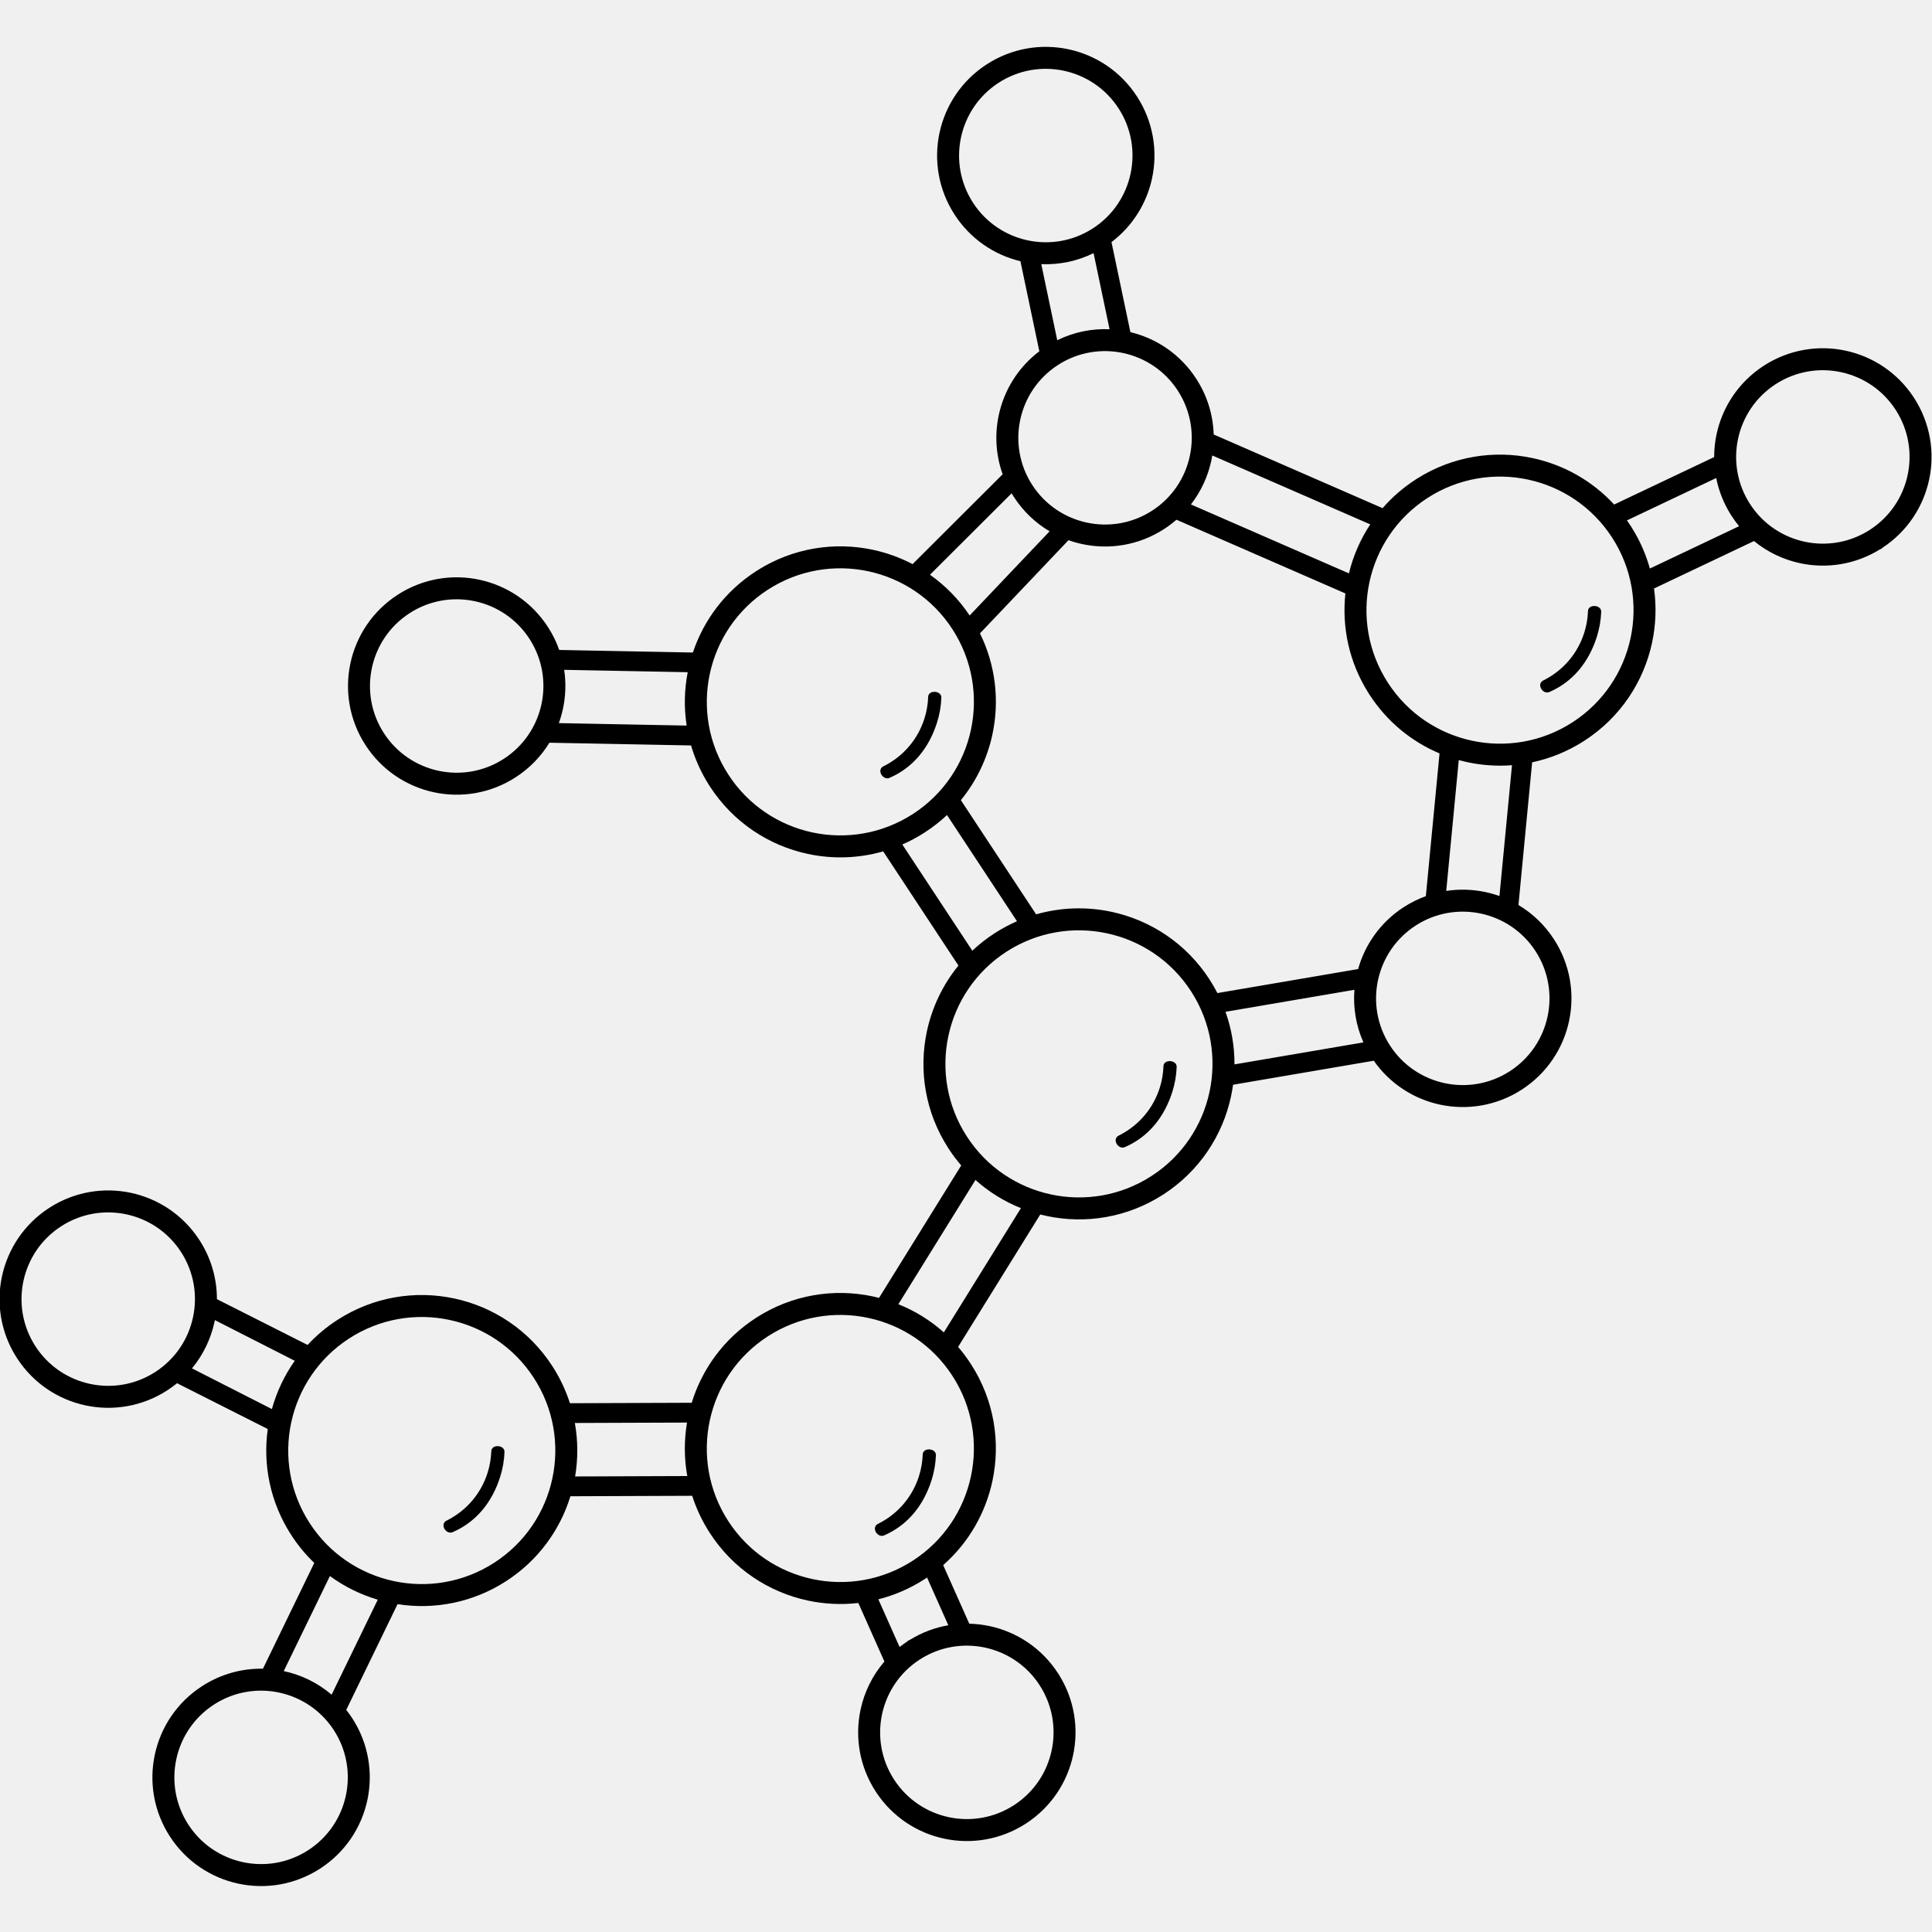
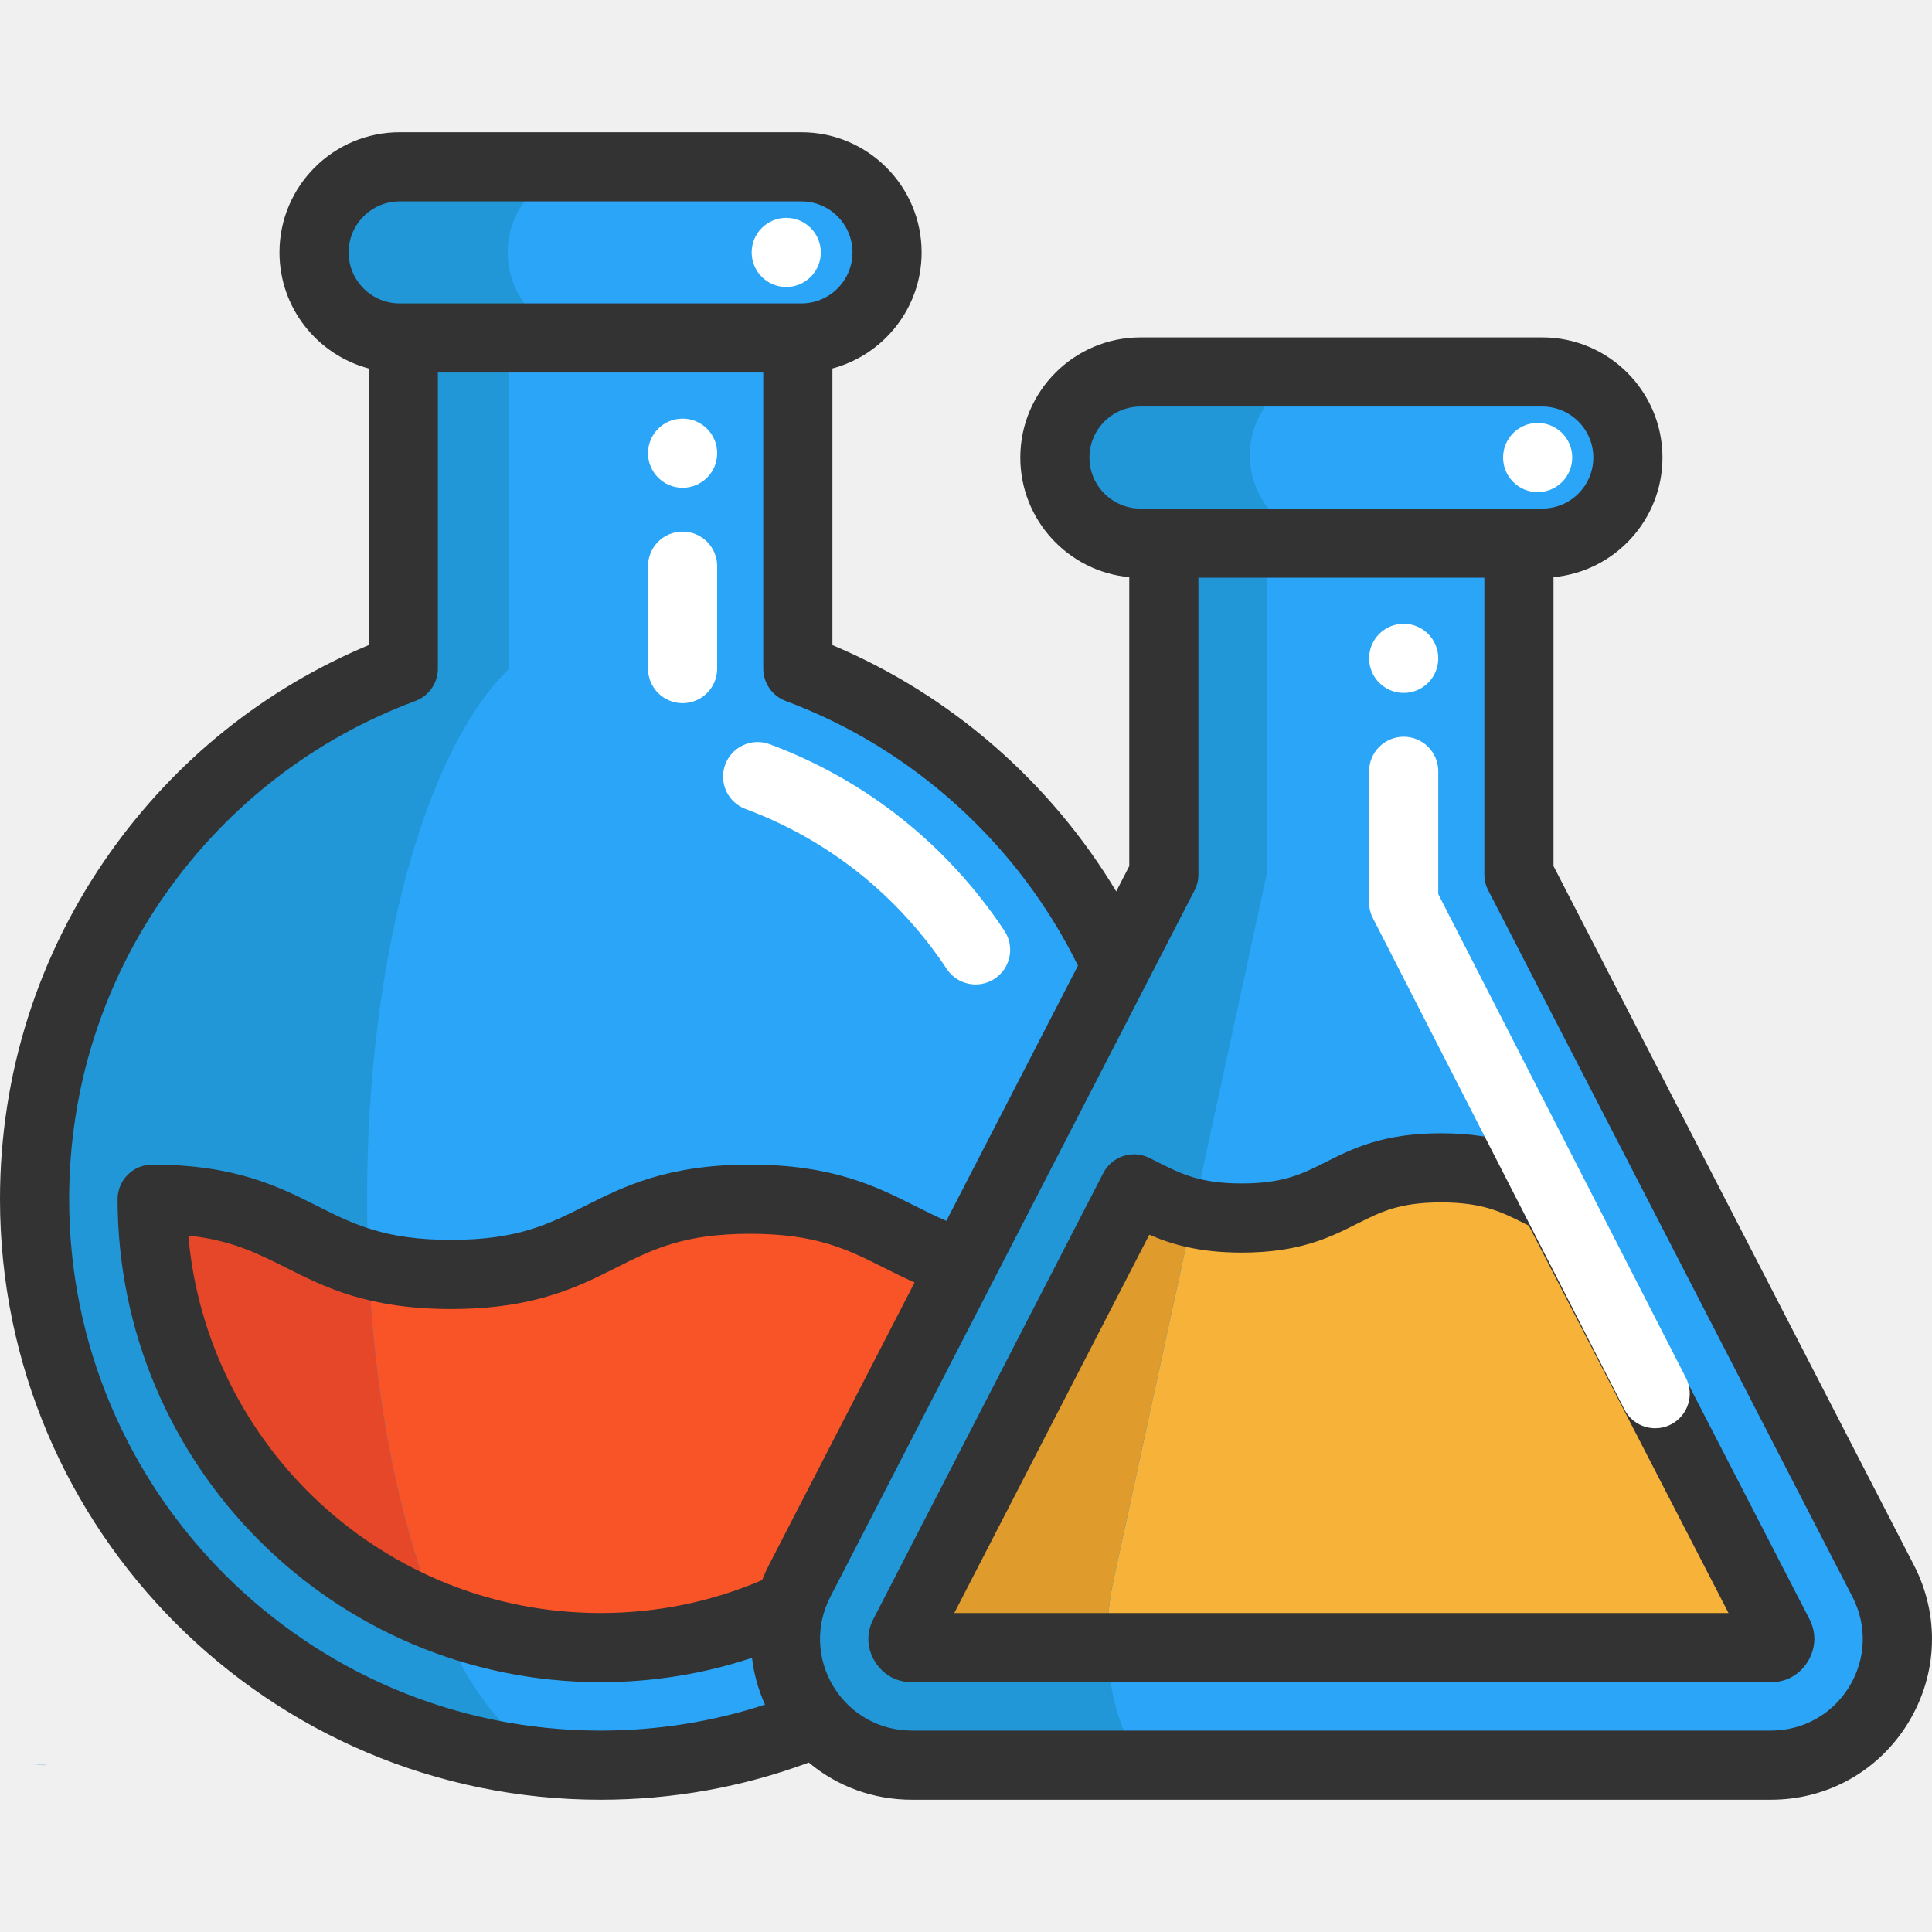
- <svg xmlns="http://www.w3.org/2000/svg" xml:space="preserve" width="1000mm" height="1000mm" version="1.1" style="shape-rendering:geometricPrecision; text-rendering:geometricPrecision; image-rendering:optimizeQuality; fill-rule:evenodd; clip-rule:evenodd" viewBox="0 0 100000 100000">
-   <defs>
-     <style type="text/css">
-    
-     .fil0 {fill:black;fill-rule:nonzero}
-    
-   </style>
-   </defs>
-   <g id="Layer_x0020_1">
-     <path class="fil0" d="M23162.34 78683.3c999.11,-512.81 1739.38,-1384.97 2076.63,-2456.81 112.51,-357.57 176.96,-730.24 190.18,-1107.46 5.03,-374.54 681.35,-343.85 683.97,23.35 -15.24,439.25 -90.23,873.1 -221.21,1289.33 -414.72,1318.03 -1239.47,2346.43 -2464.42,2874.09 -351.24,147.89 -712.69,-451.01 -265.15,-622.5zm22330.13 167.88c999.1,-512.81 1739.38,-1384.97 2076.63,-2456.81 112.51,-357.57 176.95,-730.24 190.18,-1107.46 5.03,-374.54 681.35,-343.85 683.97,23.35 -15.24,439.25 -90.23,873.1 -221.21,1289.33 -414.72,1318.03 -1239.47,2346.43 -2464.43,2874.09 -351.23,147.89 -712.69,-451.01 -265.14,-622.5zm282 -39210.91c999.12,-512.8 1739.38,-1384.96 2076.63,-2456.8 112.51,-357.57 176.96,-730.24 190.18,-1107.46 5.04,-374.55 681.36,-343.85 683.97,23.35 -15.24,439.25 -90.23,873.1 -221.2,1289.32 -414.73,1318.03 -1239.48,2346.43 -2464.43,2874.1 -351.23,147.89 -712.69,-451.02 -265.15,-622.51zm12179.17 19113.84c999.12,-512.81 1739.38,-1384.97 2076.63,-2456.81 112.51,-357.57 176.96,-730.24 190.18,-1107.46 5.04,-374.55 681.36,-343.85 683.97,23.34 -15.24,439.25 -90.23,873.11 -221.19,1289.34 -414.74,1318.03 -1239.49,2346.43 -2464.44,2874.09 -351.23,147.88 -712.69,-451.01 -265.15,-622.5zm21973.37 -23556.79c999.1,-512.79 1739.36,-1384.97 2076.62,-2456.8 112.51,-357.58 176.95,-730.23 190.17,-1107.45 5.03,-374.56 681.36,-343.83 683.98,23.35 -15.25,439.23 -90.24,873.11 -221.2,1289.31 -414.73,1318.06 -1239.47,2346.44 -2464.43,2874.1 -351.22,147.88 -712.7,-451.02 -265.14,-622.51zm-44157.84 3387l-7331.43 -141.49c-426.19,697.34 -1011.89,1312.63 -1744.49,1786.85 -1303.86,844 -2825.89,1079.75 -4232.61,778.56 -1406.93,-301.22 -2699.65,-1140.22 -3544.6,-2445.55 -844,-1303.86 -1079.73,-2825.89 -778.55,-4232.59 301.22,-1406.94 1140.22,-2699.66 2445.56,-3544.61 1303.86,-844 2825.89,-1079.73 4232.59,-778.56 1406.93,301.23 2699.65,1140.22 3544.6,2445.56 246.31,380.51 440.72,779.63 585.19,1189.01l6917.91 133.52c557.88,-1670.75 1666.15,-3171.26 3261.31,-4203.83l79.9 -51.72 1.97 -0.53c1847.39,-1165.1 3991.31,-1486.42 5975.19,-1061.66 712.07,152.45 1403.62,401.22 2053.6,741.56l4661.56 -4650.07c-357.21,-999.54 -415.58,-2061.34 -200.81,-3064.52 273.73,-1278.5 991.57,-2462.65 2099.84,-3302.24l-978.36 -4660.9c-1354.47,-324.85 -2591.93,-1151.41 -3409.81,-2414.93 -844.02,-1303.88 -1079.75,-2825.9 -778.55,-4232.6 301.21,-1406.94 1140.2,-2699.66 2445.54,-3544.62 1303.87,-844 2825.89,-1079.72 4232.59,-778.54 1406.95,301.22 2699.66,1140.22 3544.62,2445.54 843.97,1303.86 1079.72,2825.92 778.55,4232.62 -273.73,1278.49 -991.59,2462.63 -2099.84,3302.22l978.35 4660.89c1354.49,324.85 2591.93,1151.41 3409.83,2414.94 578.6,893.86 871.28,1890.24 901.13,2881.71l8742.01 3813.97c484.61,-557.22 1054.58,-1056.79 1705.78,-1478.31l79.87 -51.71 1.98 -0.54c1847.37,-1165.08 3991.31,-1486.4 5975.18,-1061.66 1587.67,339.92 3073.43,1158.2 4223.44,2404.49l5176.3 -2456.35c-0.24,-399.02 41.97,-796.25 125.14,-1184.7 298.17,-1392.67 1123.34,-2673.36 2406.07,-3518.69l1.43 -1.3 38.06 -24.63c1303.87,-843.98 2825.89,-1079.7 4232.58,-778.52 1392.69,298.16 2673.35,1123.32 3518.69,2406.05l1.28 1.46 24.65 38.05c843.99,1303.85 1079.71,2825.88 778.53,4232.57 -298.16,1392.66 -1123.31,2673.32 -2406.04,3518.66l-72.75 64.98 -49.65 13.48c-1285.2,801.08 -2772.69,1020.86 -4149.71,726.04 -864.19,-185.02 -1685.23,-573.01 -2385.93,-1147.26l-5174.96 2455.69c131.63,939.33 94.7,1889.48 -101.42,2805.51 -431.1,2013.47 -1631.32,3863.16 -3498.48,5071.8 -852.85,552.07 -1771,922.11 -2708.82,1120.16l-708.24 7385.9c719.29,428.71 1353.89,1025.43 1840.16,1776.64 843.99,1303.88 1079.73,2825.9 778.53,4232.6 -301.2,1406.95 -1140.2,2699.66 -2445.53,3544.62 -1303.87,844 -2825.89,1079.72 -4232.59,778.55 -1343.92,-287.74 -2583.59,-1066.19 -3428.38,-2273.03l-7284.55 1243.26c-27.57,202.88 -62.68,404.62 -105.52,604.71 -431.09,2013.48 -1631.31,3863.17 -3498.49,5071.82 -1865.71,1207.68 -4043.8,1544.91 -6057.03,1113.89 -106.49,-22.8 -212.48,-47.89 -317.98,-74.97l-4252.61 6854.73c237.22,275.77 458.67,570.81 661.92,884.79 1207.69,1865.73 1544.94,4043.8 1113.89,6057.04 -352.78,1647.73 -1220.77,3185.71 -2547.74,4352.51l1351.03 3032.08c353.94,8.21 705.85,49.75 1050.84,123.62 1406.94,301.23 2699.67,1140.21 3544.61,2445.55l51.71 79.88 0.82 3c801.07,1285.23 1020.83,2772.71 726.03,4149.72 -301.22,1406.93 -1140.24,2699.66 -2445.56,3544.6 -1303.86,843.99 -2825.89,1079.74 -4232.61,778.56 -1392.66,-298.17 -2673.35,-1123.36 -3518.7,-2406.1l-1.26 -1.42 -24.64 -38.05c-844,-1303.86 -1079.72,-2825.88 -778.54,-4232.59 194.19,-907.04 612,-1766.55 1234.13,-2489.23l-1350.37 -3030.58c-877.12,101.55 -1761.03,57.06 -2615.25,-125.83 -2013.47,-431.09 -3863.18,-1631.32 -5071.83,-3498.49 -396.82,-613.04 -699.65,-1259.82 -912.14,-1923.38l-6303.12 23.87c-536.11,1745.45 -1666.77,3319.63 -3321.15,4390.54 -1733.15,1121.87 -3735.84,1492.45 -5625.54,1193.96l-2655.55 5473.1c110.38,139.64 215.27,285.66 313.97,438.13 844.01,1303.88 1079.73,2825.9 778.55,4232.62 -301.22,1406.93 -1140.22,2699.65 -2445.54,3544.6 -1303.87,844 -2825.91,1079.73 -4232.61,778.55 -1406.93,-301.22 -2699.66,-1140.22 -3544.61,-2445.55 -843.99,-1303.87 -1079.73,-2825.91 -778.55,-4232.58 301.23,-1406.95 1140.21,-2699.67 2445.55,-3544.62 975.05,-631.16 2072.07,-922.09 3151.65,-902.78l2656.53 -5475.09c-443.14,-424.71 -844.55,-907.12 -1192.71,-1444.96 -1094.23,-1690.41 -1473.89,-3637.32 -1214.95,-5485.71l-4695.1 -2370.98c-148.36,121.09 -304.24,235.83 -467.57,343.46l-1.45 1.29 -38.06 24.65c-1303.86,843.99 -2825.88,1079.7 -4232.58,778.53 -1392.69,-298.15 -2673.33,-1123.32 -3518.68,-2406.04l-1.28 -1.44 -24.64 -38.06c-844.01,-1303.88 -1079.73,-2825.89 -778.55,-4232.59 301.21,-1406.94 1140.23,-2699.66 2445.55,-3544.61 1303.86,-844.01 2825.9,-1079.71 4232.6,-778.55 1392.64,298.17 2673.3,1123.31 3518.65,2406.03l1.33 1.47 24.62 38.08c612.68,946.5 904.71,2007.95 903.61,3056.82l4693.21 2370.09c446.85,-482.31 960.43,-917.47 1537.89,-1291.27 1865.7,-1207.68 4043.79,-1544.93 6057.01,-1113.89 2013.48,431.08 3863.19,1631.31 5071.83,3498.49 396.81,613.03 699.66,1259.79 912.13,1923.34l6303.15 -23.86c536.1,-1745.43 1666.77,-3319.62 3321.15,-4390.5 1865.7,-1207.69 4043.8,-1544.94 6057.04,-1113.91 106.49,22.8 212.48,47.88 317.99,74.97l4252.6 -6854.73c-237.24,-275.78 -458.69,-570.82 -661.93,-884.81 -1207.69,-1865.68 -1544.94,-4043.78 -1113.9,-6057.03 263.86,-1232.45 815.97,-2403.49 1632.77,-3403.76l-3895.2 -5910.16c-1285.84,369.1 -2626.72,404.36 -3901.52,131.42 -2013.46,-431.09 -3863.18,-1631.33 -5071.81,-3498.5l-51.7 -79.87 -0.55 -1.96c-408.68,-648.03 -713.39,-1332.57 -918.65,-2033.86zm-6843.79 -1155.85l6615.19 127.66c-142.18,-922.96 -120.74,-1858.03 54.99,-2762.5l-6393.78 -123.41c101.29,674.11 77.85,1357.1 -62.98,2014.88 -53.98,252.1 -125.31,500.52 -213.42,743.37zm26379.65 -9468.89l-4581.92 4824.12c819.39,1664.58 1012.96,3507.14 644.3,5229.13 -263.87,1232.44 -816,2403.48 -1632.78,3403.75l3895.2 5910.15c1285.84,-369.1 2626.72,-404.36 3901.52,-131.42 2013.48,431.08 3863.17,1631.31 5071.81,3498.49 149.76,231.35 286.09,467.51 409.27,707.56l7283.75 -1243.15c356.46,-1273.94 1162.14,-2428.59 2361.71,-3205.08 366.51,-237.26 750.29,-426.43 1143.87,-569.14l708.36 -7387.26c-1437.35,-605.46 -2714.76,-1634.66 -3626.97,-3043.89l-51.72 -79.88 -0.52 -1.97c-1006.02,-1595.2 -1382.84,-3411.48 -1193.55,-5154.91l-8743.98 -3814.83c-199.35,173.35 -413.3,334.84 -641.56,482.59 -1303.87,844.01 -2825.91,1079.73 -4232.6,778.56 -242.01,-51.81 -480.64,-119.55 -714.19,-202.82zm-5115.97 3898.26l4138.17 -4356.91c-724.42,-429.22 -1363.53,-1028.53 -1852.62,-1784.09 -39.3,-60.73 -77.29,-121.93 -113.96,-183.57l-4225.42 4215.01c787.48,555.08 1487.59,1261.56 2053.83,2109.56zm2450.37 15825.18l-3622.76 -5496.78c-348.72,327.77 -731.63,629.03 -1147.74,898.38 -376.94,243.99 -766.62,452.45 -1165.13,626.18l3622.77 5496.79c348.72,-327.77 731.63,-629.02 1147.75,-898.38 376.93,-243.99 766.6,-452.46 1165.11,-626.19zm4790.72 -30642.05l-826.64 -3938.17c-862.5,423.99 -1793.22,607.62 -2707.14,569.04l826.66 3938.18c862.5,-423.98 1793.19,-607.65 2707.12,-569.05zm13493.8 10100.78l-8176.47 -3567.24c-14.59,88.63 -31.3,176.91 -50.11,264.74 -174.97,817.28 -531.47,1596.01 -1055.39,2270.81l8177.26 3567.58c217.89,-895.86 589.09,-1755.47 1104.71,-2535.89zm6686.78 19237.84l649.43 -6772.57c-774.81,59.36 -1551.57,5.66 -2305.21,-155.7 -150.73,-32.27 -300.51,-68.93 -449.21,-109.79l-649.46 6773.04c680.38,-104.64 1370.14,-82.18 2034.21,60.01 244.1,52.26 484.76,120.73 720.24,205.01zm-13714.68 8713.11l6673.86 -1139.03c-388.69,-873.76 -537.61,-1809.55 -464.92,-2721.95l-6673.21 1138.95c316.19,886.88 468.06,1807.96 464.27,2722.03zm24934.91 -30350.25l-4619.72 2192.25c63.31,89.64 125.15,180.89 185.33,273.86l51.71 79.91 0.54 1.94c428.7,679.74 743.05,1399.66 948.1,2136.97l4618.88 -2191.81c-137.65,-166.87 -267.18,-343.41 -387.61,-529.44l-51.71 -79.87 -0.81 -3.02c-370.26,-594.01 -616.25,-1231.24 -744.71,-1880.79zm-39978.09 44221.88l3989.52 -6430.67c-851.56,-341.9 -1649.73,-831.19 -2352.65,-1458.84l-3989.53 6430.68c851.56,341.92 1649.74,831.17 2352.66,1458.83zm-38915.19 1862.88l4135.75 2105.9c245.31,-887.37 642.76,-1734.65 1183.08,-2499.29l-4135.18 -2105.61c-6.03,30.61 -12.21,61.17 -18.74,91.66 -186.9,873.02 -580.92,1702 -1164.91,2407.34zm7226.95 16889.14l2388.61 -4916.76c-881.88,-259.88 -1721.77,-670.81 -2477.2,-1223.85l-2389.85 4919.24 5.09 1.06c900.37,192.77 1753.97,605.78 2473.35,1220.31zm56717.8 -61937.96l-0.89 0.57c-1600.39,1036.28 -2629.71,2624.46 -3000.1,4354.57 -370.53,1730.64 -81.1,3602.26 956.12,5204.62l0.28 0.44c1036.28,1600.64 2624.59,2630.1 4354.85,3000.54 1730.65,370.53 3602.28,81.11 5204.62,-956.11 1600.89,-1036.27 2630.49,-2624.7 3000.99,-4355.14 370.54,-1730.64 81.08,-3602.27 -956.12,-5204.62l-0.29 -0.44c-1036.28,-1600.63 -2624.58,-2630.1 -4354.85,-3000.53 -1730.66,-370.54 -3602.27,-81.1 -5204.61,956.1zm-34143.07 4747.19l-0.89 0.57c-1600.38,1036.28 -2629.7,2624.46 -3000.1,4354.57 -370.54,1730.65 -81.11,3602.26 956.1,5204.63l0.3 0.42c1036.24,1600.64 2624.58,2630.11 4354.84,3000.55 1730.64,370.55 3602.27,81.1 5204.63,-956.12 1600.9,-1036.26 2630.49,-2624.71 3000.98,-4355.11 370.52,-1730.64 81.11,-3602.29 -956.1,-5204.64l-0.3 -0.45c-1036.29,-1600.63 -2624.58,-2630.1 -4354.84,-3000.53 -1730.65,-370.53 -3602.26,-81.11 -5204.62,956.11zm17554.26 17781.92c-1730.62,-370.53 -3602.27,-81.1 -5204.62,956.11 -1600.89,1036.27 -2630.5,2624.71 -3000.97,4355.14 -370.55,1730.64 -81.11,3602.27 956.11,5204.63 1036.26,1600.89 2624.71,2630.5 4355.13,3000.96 1730.63,370.55 3602.27,81.11 5204.62,-956.12 1600.89,-1036.26 2630.52,-2624.69 3000.98,-4355.11 370.55,-1730.64 81.1,-3602.29 -956.12,-5204.62 -1036.27,-1600.9 -2624.7,-2630.51 -4355.13,-3000.99zm-32715.72 -17188.38c-1124.11,-240.66 -2339.68,-52.75 -3380.19,620.78 -1039.03,672.58 -1707.4,1704.03 -1948.03,2827.94 -240.68,1124.09 -52.76,2339.67 620.78,3380.18 672.58,1039.03 1704.03,1707.42 2827.91,1948.05 1124.12,240.64 2339.7,52.75 3380.2,-620.78 1039.04,-672.59 1707.42,-1704.05 1948.03,-2827.93 240.68,-1124.12 52.76,-2339.69 -620.77,-3380.19 -672.58,-1039.05 -1704.03,-1707.42 -2827.93,-1948.05zm-10124.35 56489.1c-1124.1,-240.65 -2339.68,-52.74 -3380.18,620.78 -1039.03,672.58 -1707.41,1704.03 -1948.05,2827.94 -240.65,1124.11 -52.73,2339.67 620.78,3380.19 672.58,1039.02 1704.04,1707.4 2827.94,1948.04 1124.1,240.66 2339.68,52.74 3380.19,-620.77 1039.03,-672.59 1707.41,-1704.05 1948.02,-2827.94 240.68,-1124.11 52.76,-2339.7 -620.76,-3380.19 -672.58,-1039.04 -1704.04,-1707.41 -2827.94,-1948.05zm32617.63 -2715.85c634.42,-395.43 1318.14,-649.13 2013.53,-769.3l-1100.48 -2469.75c-38.39,25.78 -76.98,51.39 -115.96,76.63 -760.6,492.33 -1573.11,839.97 -2405.2,1049.89l1100.08 2468.89c123.56,-97.08 252.08,-189.88 385.63,-277.89l72.76 -64.98 49.64 -13.49zm3911.99 386.16c-1124.09,-240.66 -2339.63,-52.77 -3380.12,620.73 -1039.14,672.64 -1707.49,1704.09 -1948.11,2827.96 -240.62,1123.95 -52.83,2339.29 620.43,3379.68l0.34 0.52c672.57,1039.03 1704.04,1707.42 2827.92,1948.04 1124.11,240.66 2339.69,52.74 3380.2,-620.78 1039.04,-672.57 1707.41,-1704.04 1948.03,-2827.92 240.68,-1124.11 52.76,-2339.67 -620.77,-3380.18l-0.29 -0.44c-672.56,-1038.81 -1703.9,-1707.02 -2827.63,-1947.61zm25669.59 -37991.76c-1124.11,-240.67 -2339.68,-52.77 -3380.19,620.76 -1039.04,672.59 -1707.42,1704.04 -1948.03,2827.94 -240.67,1124.11 -52.77,2339.68 620.76,3380.18 672.59,1039.05 1704.05,1707.41 2827.94,1948.05 1124.11,240.66 2339.68,52.75 3380.19,-620.78 1039.03,-672.58 1707.41,-1704.04 1948.02,-2827.94 240.68,-1124.09 52.77,-2339.68 -620.76,-3380.19 -672.58,-1039.03 -1704.04,-1707.41 -2827.93,-1948.02zm18637.29 -28024.2c-1123.93,-240.63 -2339.28,-52.82 -3379.66,620.42l-0.52 0.34c-1039.04,672.59 -1707.41,1704.05 -1948.05,2827.93 -240.65,1124.12 -52.74,2339.68 620.78,3380.19l0.28 0.43c672.59,1038.79 1703.92,1707.02 2827.65,1947.61 1124.07,240.66 2339.64,52.77 3380.13,-620.72 1039.11,-672.66 1707.47,-1704.09 1948.08,-2827.98 240.6,-1123.76 52.88,-2338.88 -620.1,-3379.15l-0.67 -1.05c-672.59,-1039.04 -1704.02,-1707.4 -2827.92,-1948.02zm-37153.57 -989.29c-1124.11,-240.68 -2339.69,-52.76 -3380.19,620.77 -1039.03,672.57 -1707.42,1704.03 -1948.03,2827.94 -240.68,1124.11 -52.76,2339.68 620.76,3380.17 672.58,1039.04 1704.05,1707.41 2827.93,1948.05 1124.11,240.67 2339.68,52.75 3380.19,-620.77 1039.04,-672.59 1707.41,-1704.04 1948.03,-2827.93 240.68,-1124.09 52.78,-2339.69 -620.75,-3380.19 -672.58,-1039.05 -1704.05,-1707.42 -2827.94,-1948.04zm-3066.89 -14610.67c-1124.13,-240.67 -2339.7,-52.76 -3380.2,620.75 -1039.03,672.6 -1707.41,1704.06 -1948.04,2827.95 -240.65,1124.11 -52.76,2339.7 620.78,3380.19 672.58,1039.03 1704.03,1707.41 2827.93,1948.04 1124.12,240.67 2339.68,52.74 3380.18,-620.78 1039.05,-672.58 1707.43,-1704.02 1948.03,-2827.92 240.69,-1124.12 52.78,-2339.69 -620.75,-3380.19 -672.6,-1039.05 -1704.05,-1707.41 -2827.93,-1948.04zm-19496.56 72737.25c-165.74,-921.75 -167.08,-1858.71 -13.16,-2768.04l-5805.87 21.18c165.74,921.74 167.1,1858.71 13.17,2768.05l5805.86 -21.19zm9370.3 -8185.07c-1730.65,-370.51 -3602.27,-81.07 -5204.62,956.12 -1600.89,1036.27 -2630.5,2624.73 -3000.98,4355.15 -370.53,1730.64 -81.1,3602.25 956.12,5204.63 1036.27,1600.88 2624.72,2630.48 4355.14,3000.96 1730.65,370.54 3602.26,81.1 5204.61,-956.12 1600.9,-1036.28 2630.51,-2624.72 3000.99,-4355.12 370.53,-1730.65 81.08,-3602.28 -956.12,-5204.64 -1036.28,-1600.88 -2624.72,-2630.48 -4355.14,-3000.98zm-21665.29 106.44c-1730.63,-370.54 -3602.26,-81.1 -5204.62,956.11 -1600.89,1036.28 -2630.49,2624.72 -3000.98,4355.15 -370.51,1730.64 -81.08,3602.27 956.12,5204.62 1036.27,1600.9 2624.72,2630.49 4355.13,3000.97 1730.65,370.53 3602.3,81.1 5204.64,-956.1 1600.88,-1036.28 2630.49,-2624.72 3000.97,-4355.13 370.54,-1730.65 81.09,-3602.29 -956.11,-5204.63 -1036.27,-1600.9 -2624.73,-2630.5 -4355.15,-3000.99zm-16736.33 -5467.31c-1124.11,-240.68 -2339.68,-52.77 -3380.18,620.75 -1039.04,672.6 -1707.42,1704.06 -1948.04,2827.93 -240.62,1123.94 -52.81,2339.31 620.44,3379.68l0.35 0.53c672.57,1039.03 1704.02,1707.38 2827.89,1948 1123.77,240.61 2338.89,52.9 3379.17,-620.1l1.04 -0.67c1039.04,-672.57 1707.4,-1704.01 1948.03,-2827.9 240.61,-1123.94 52.81,-2339.3 -620.45,-3379.68l-0.32 -0.51c-672.58,-1039.05 -1704.04,-1707.41 -2827.93,-1948.03z" />
+ <svg xmlns="http://www.w3.org/2000/svg" height="800px" width="800px" version="1.1" id="Layer_1" viewBox="0 0 512.001 512.001" xml:space="preserve">
+   <path style="fill:#2197D8;" d="M12.715,467.755c-0.33,0.024-0.672,0.037-1.002,0.037c-0.855,0-1.71-0.049-2.553-0.147  C10.345,467.694,11.53,467.743,12.715,467.755z" />
+   <g>
+     <path style="fill:#2BA5F7;" d="M408.728,98.584c12.522,0,22.687,10.152,22.687,22.675c0,6.255-2.541,11.924-6.646,16.029   c-4.105,4.105-9.774,6.646-16.041,6.646h-6.194h-94.107h-6.194c-12.522,0-22.675-10.152-22.675-22.675   c0-6.255,2.541-11.924,6.646-16.029s9.774-6.646,16.029-6.646H408.728z" />
+     <path style="fill:#2BA5F7;" d="M212.401,44.206c12.522,0,22.675,10.152,22.675,22.687c0,6.255-2.541,11.924-6.646,16.029   c-4.093,4.105-9.761,6.646-16.029,6.646h-0.965H106.884h-0.977c-12.522,0-22.687-10.152-22.687-22.675   c0-6.267,2.541-11.936,6.646-16.041s9.786-6.646,16.041-6.646C105.906,44.206,212.401,44.206,212.401,44.206z" />
  </g>
+   <g>
+     <path style="fill:#2197D8;" d="M134.531,66.893c0-6.267,2.541-11.936,6.646-16.041c4.105-4.105,9.786-6.646,16.041-6.646h-51.311   c-6.255,0-11.936,2.541-16.041,6.646c-4.105,4.105-6.646,9.774-6.646,16.041c0,12.522,10.164,22.675,22.687,22.675h0.977h50.334   C144.695,89.568,134.531,79.415,134.531,66.893z" />
+     <path style="fill:#2197D8;" d="M331.223,120.648c0-6.267,2.541-11.936,6.646-16.041c4.105-4.105,9.786-6.646,16.041-6.646h-51.311   c-6.255,0-11.936,2.541-16.041,6.646c-4.105,4.105-6.646,9.774-6.646,16.041c0,12.522,10.165,22.675,22.687,22.675h0.977h50.334   C341.388,143.322,331.223,133.17,331.223,120.648z" />
+   </g>
+   <path style="fill:#F7B239;" d="M471.291,435.527c-0.66,1.1-1.503,1.1-1.955,1.1H241.624c-0.452,0-1.283,0-1.955-1.1  s-0.293-1.845-0.073-2.248l60.926-118.211c4.789,2.358,9.199,4.887,15.687,6.377c3.543,0.831,7.697,1.344,12.877,1.344  c26.389,0,26.389-13.304,52.802-13.304c15.577,0,21.978,4.642,30.017,8.43l59.472,115.365  C471.584,433.682,471.963,434.428,471.291,435.527z" />
+   <path style="fill:#F95428;" d="M255.271,334.859l-43.382,84.138c-1.1,2.138-1.942,4.3-2.541,6.487h-0.012  c-15.259,7.159-32.265,11.142-50.187,11.142c-15.173,0-29.687-2.859-43.028-8.063c-44.311-17.275-75.794-60.401-75.794-110.759  c30.567,0,37.543,11.875,57.334,17.287c5.852,1.613,12.84,2.651,21.881,2.651c39.607,0,39.607-19.938,79.215-19.938  C228.882,317.805,236.102,329.337,255.271,334.859z" />
+   <path style="fill:#2BA5F7;" d="M295.892,256.072l12.535-24.324v-87.815h94.107v87.815l96.538,187.249  c11.484,22.272-4.679,48.794-29.736,48.794H241.624c-10.323,0-19.144-4.508-25.142-11.374c-7.147-8.185-10.274-19.718-7.147-30.933  h0.012c0.599-2.187,1.442-4.349,2.541-6.487l43.382-84.138L295.892,256.072z M471.291,435.527c0.672-1.1,0.293-1.845,0.086-2.248  l-59.472-115.365c-8.039-3.787-14.44-8.43-30.017-8.43c-26.413,0-26.413,13.304-52.802,13.304c-14.636,0-21.16-4.08-28.563-7.721  l-60.926,118.211c-0.22,0.403-0.599,1.148,0.073,2.248s1.503,1.1,1.955,1.1h227.712  C469.788,436.627,470.631,436.627,471.291,435.527z" />
+   <path style="fill:#2197D8;" d="M296.976,456.418c-3.008-8.185-4.325-19.718-3.008-30.933h0.005c0.252-2.187,0.607-4.349,1.069-6.487  l18.261-84.138l17.098-78.787l5.275-24.324v-87.815h-27.249v87.815l-12.535,24.324l-40.621,78.787l-43.382,84.138  c-1.1,2.138-1.942,4.3-2.541,6.487h-0.012c-3.128,11.215,0,22.748,7.147,30.933c5.999,6.866,14.819,11.374,25.142,11.374h65.934  C303.212,467.792,299.5,463.284,296.976,456.418z" />
+   <path style="fill:#E09B2D;" d="M316.209,321.445l-2.908,13.414l-18.264,84.138c-0.464,2.138-0.819,4.3-1.063,6.487h-0.012  c-0.44,3.726-0.574,7.477-0.464,11.142h-51.873c-0.452,0-1.283,0-1.955-1.1s-0.293-1.845-0.073-2.248l60.926-118.211  C305.311,317.426,309.722,319.955,316.209,321.445z" />
+   <path style="fill:#2BA5F7;" d="M295.892,256.072l-40.621,78.787c-19.168-5.522-26.389-17.055-56.516-17.055  c-39.607,0-39.607,19.938-79.215,19.938s-39.607-19.938-79.215-19.938c0,65.519,53.303,118.822,118.822,118.822  c17.922,0,34.928-3.983,50.187-11.142c-3.128,11.215,0,22.748,7.147,30.933c-17.653,7.33-37.03,11.374-57.334,11.374  c-82.831,0-149.987-67.157-149.987-149.987c0-64.457,40.658-119.396,97.723-140.617v-87.62h104.553v87.62  C249.003,191.176,279.448,219.751,295.892,256.072z" />
+   <path style="fill:#2197D8;" d="M152.526,467.645C72.774,464.188,9.16,398.412,9.16,317.805c0-64.457,40.658-119.396,97.723-140.617  v-87.62h28.05v87.62c-21.99,21.221-37.653,76.16-37.653,140.617C97.281,398.424,121.788,464.188,152.526,467.645z" />
+   <g>
+     <path style="fill:#FFFFFF;" d="M258.553,260.887c-2.964,0-5.873-1.435-7.637-4.088c-13.051-19.617-31.49-34.277-53.327-42.399   c-4.743-1.764-7.158-7.038-5.395-11.782c1.765-4.743,7.041-7.158,11.782-5.394c25.483,9.478,46.991,26.568,62.196,49.424   c2.804,4.214,1.659,9.901-2.553,12.704C262.06,260.39,260.297,260.887,258.553,260.887z" />
+     <path style="fill:#FFFFFF;" d="M180.894,186.35c-5.06,0-9.163-4.102-9.163-9.163v-27.146c0-5.06,4.102-9.163,9.163-9.163   s9.163,4.102,9.163,9.163v27.146C190.057,182.248,185.954,186.35,180.894,186.35z" />
+   </g>
+   <path style="fill:#E54728;" d="M116.12,428.563c-44.311-17.275-75.794-60.401-75.794-110.759c30.567,0,37.543,11.875,57.334,17.287  C99.297,371.975,106.077,404.789,116.12,428.563z" />
+   <g>
+     <circle style="fill:#FFFFFF;" cx="208.36" cy="66.893" r="9.163" />
+     <circle style="fill:#FFFFFF;" cx="180.896" cy="120.105" r="9.163" />
+     <circle style="fill:#FFFFFF;" cx="407.496" cy="121.253" r="9.163" />
+     <circle style="fill:#FFFFFF;" cx="371.994" cy="174.47" r="9.163" />
+   </g>
+   <g>
+     <path style="fill:#333333;" d="M507.217,414.801l-95.521-185.274v-76.57c16.172-1.501,28.876-15.142,28.876-31.698   c0-17.557-14.284-31.841-31.841-31.841H302.234c-17.557,0-31.841,14.284-31.841,31.841c0,16.556,12.703,30.195,28.875,31.697v76.57   l-3.459,6.707c-17.412-29.019-43.937-52.142-75.211-65.274V97.654c13.596-3.626,23.643-16.042,23.643-30.766   c0-17.557-14.283-31.841-31.841-31.841H105.904c-17.557,0-31.841,14.284-31.841,31.841c0,14.726,10.052,27.146,23.653,30.768   v73.298c-27.564,11.527-51.177,30.453-68.572,55.037C10.078,252.937,0,284.684,0,317.802c0,87.756,71.395,159.151,159.151,159.151   c19.03,0,37.562-3.321,55.184-9.855c7.527,6.303,17.088,9.852,27.294,9.852h227.709c14.987,0,28.59-7.64,36.391-20.438   C513.529,443.715,514.085,428.121,507.217,414.801z M288.719,121.26c0-7.452,6.063-13.516,13.516-13.516h106.498   c7.454,0,13.516,6.063,13.516,13.516c0,7.452-6.063,13.516-13.516,13.516H302.235C294.783,134.775,288.719,128.712,288.719,121.26z    M92.388,66.889c0-7.452,6.062-13.516,13.516-13.516h106.499c7.452,0,13.516,6.063,13.516,13.516s-6.062,13.516-13.516,13.516   H105.904C98.45,80.404,92.388,74.342,92.388,66.889z M18.325,317.802c0-29.305,8.913-57.392,25.778-81.224   c16.5-23.32,39.313-40.886,65.97-50.803c3.588-1.335,5.968-4.76,5.968-8.587V98.73h86.232v78.457c0,3.828,2.379,7.252,5.966,8.587   c33.63,12.519,61.626,37.947,77.43,70.131l-34.87,67.635c-2.847-1.211-5.54-2.558-8.314-3.955   c-10.196-5.131-21.752-10.946-43.724-10.946c-21.981,0-33.536,5.816-43.729,10.95c-9.584,4.824-17.861,8.992-35.489,8.992   s-25.906-4.167-35.489-8.992c-10.194-5.132-21.749-10.95-43.729-10.95c-5.06,0-9.163,4.102-9.163,9.163   c0,70.575,57.417,127.992,127.992,127.992c13.817,0,27.257-2.171,40.131-6.448c0.507,4.238,1.648,8.415,3.445,12.4   c-14.001,4.567-28.611,6.882-43.575,6.882C81.499,458.627,18.325,395.453,18.325,317.802z M203.748,414.801   c-0.666,1.291-1.24,2.608-1.767,3.938c-13.539,5.79-27.928,8.73-42.831,8.73c-57.222,0-104.349-44.054-109.246-100.026   c11.427,1.225,18.25,4.66,25.907,8.515c10.194,5.132,21.749,10.95,43.729,10.95s33.536-5.816,43.729-10.95   c9.584-4.824,17.861-8.992,35.489-8.992c17.622,0,25.9,4.166,35.485,8.99c2.61,1.313,5.268,2.646,8.134,3.914L203.748,414.801z    M490.08,446.974c-4.446,7.295-12.2,11.649-20.743,11.649H241.628c-8.542,0-16.297-4.355-20.743-11.649s-4.763-16.183-0.849-23.775   l96.538-187.249c0.669-1.299,1.019-2.738,1.019-4.199v-78.65h75.778v78.65c0,1.461,0.349,2.9,1.019,4.199l96.54,187.249   C494.844,430.792,494.527,439.68,490.08,446.974z" />
+     <path style="fill:#333333;" d="M479.522,429.079l-59.477-115.363c-0.924-1.792-2.414-3.23-4.237-4.089   c-1.159-0.546-2.282-1.112-3.405-1.677c-7.1-3.573-15.147-7.622-30.516-7.622c-15.385,0-23.433,4.054-30.533,7.629   c-6.288,3.168-11.255,5.669-22.275,5.669c-11.031,0-15.999-2.5-22.289-5.665c-0.738-0.371-1.477-0.743-2.223-1.111   c-4.482-2.202-9.901-0.412-12.186,4.024l-60.883,118.107c-1.945,3.663-1.814,7.793,0.335,11.295   c1.007,1.659,3.977,5.518,9.789,5.518h227.712c5.81,0,8.769-3.826,9.798-5.532c1.01-1.669,2.992-5.98,0.448-11.069   C479.564,429.16,479.541,429.113,479.522,429.079z M252.896,427.468l51.681-100.256c5.906,2.566,13.237,4.738,24.505,4.738   c15.374,0,23.42-4.052,30.518-7.627c6.29-3.169,11.26-5.671,22.29-5.671c11.017,0,15.986,2.501,22.275,5.666   c0.329,0.165,0.656,0.33,0.985,0.495l52.925,102.657H252.896V427.468z" />
+   </g>
+   <path style="fill:#FFFFFF;" d="M438.646,378.503c-3.33,0-6.541-1.822-8.163-4.989L363.835,243.34  c-0.662-1.293-1.007-2.723-1.007-4.176v-34.756c0-5.06,4.101-9.163,9.163-9.163c5.061,0,9.163,4.102,9.163,9.163v32.547  l65.64,128.208c2.307,4.504,0.524,10.025-3.98,12.332C441.479,378.18,440.052,378.503,438.646,378.503z" />
</svg>
